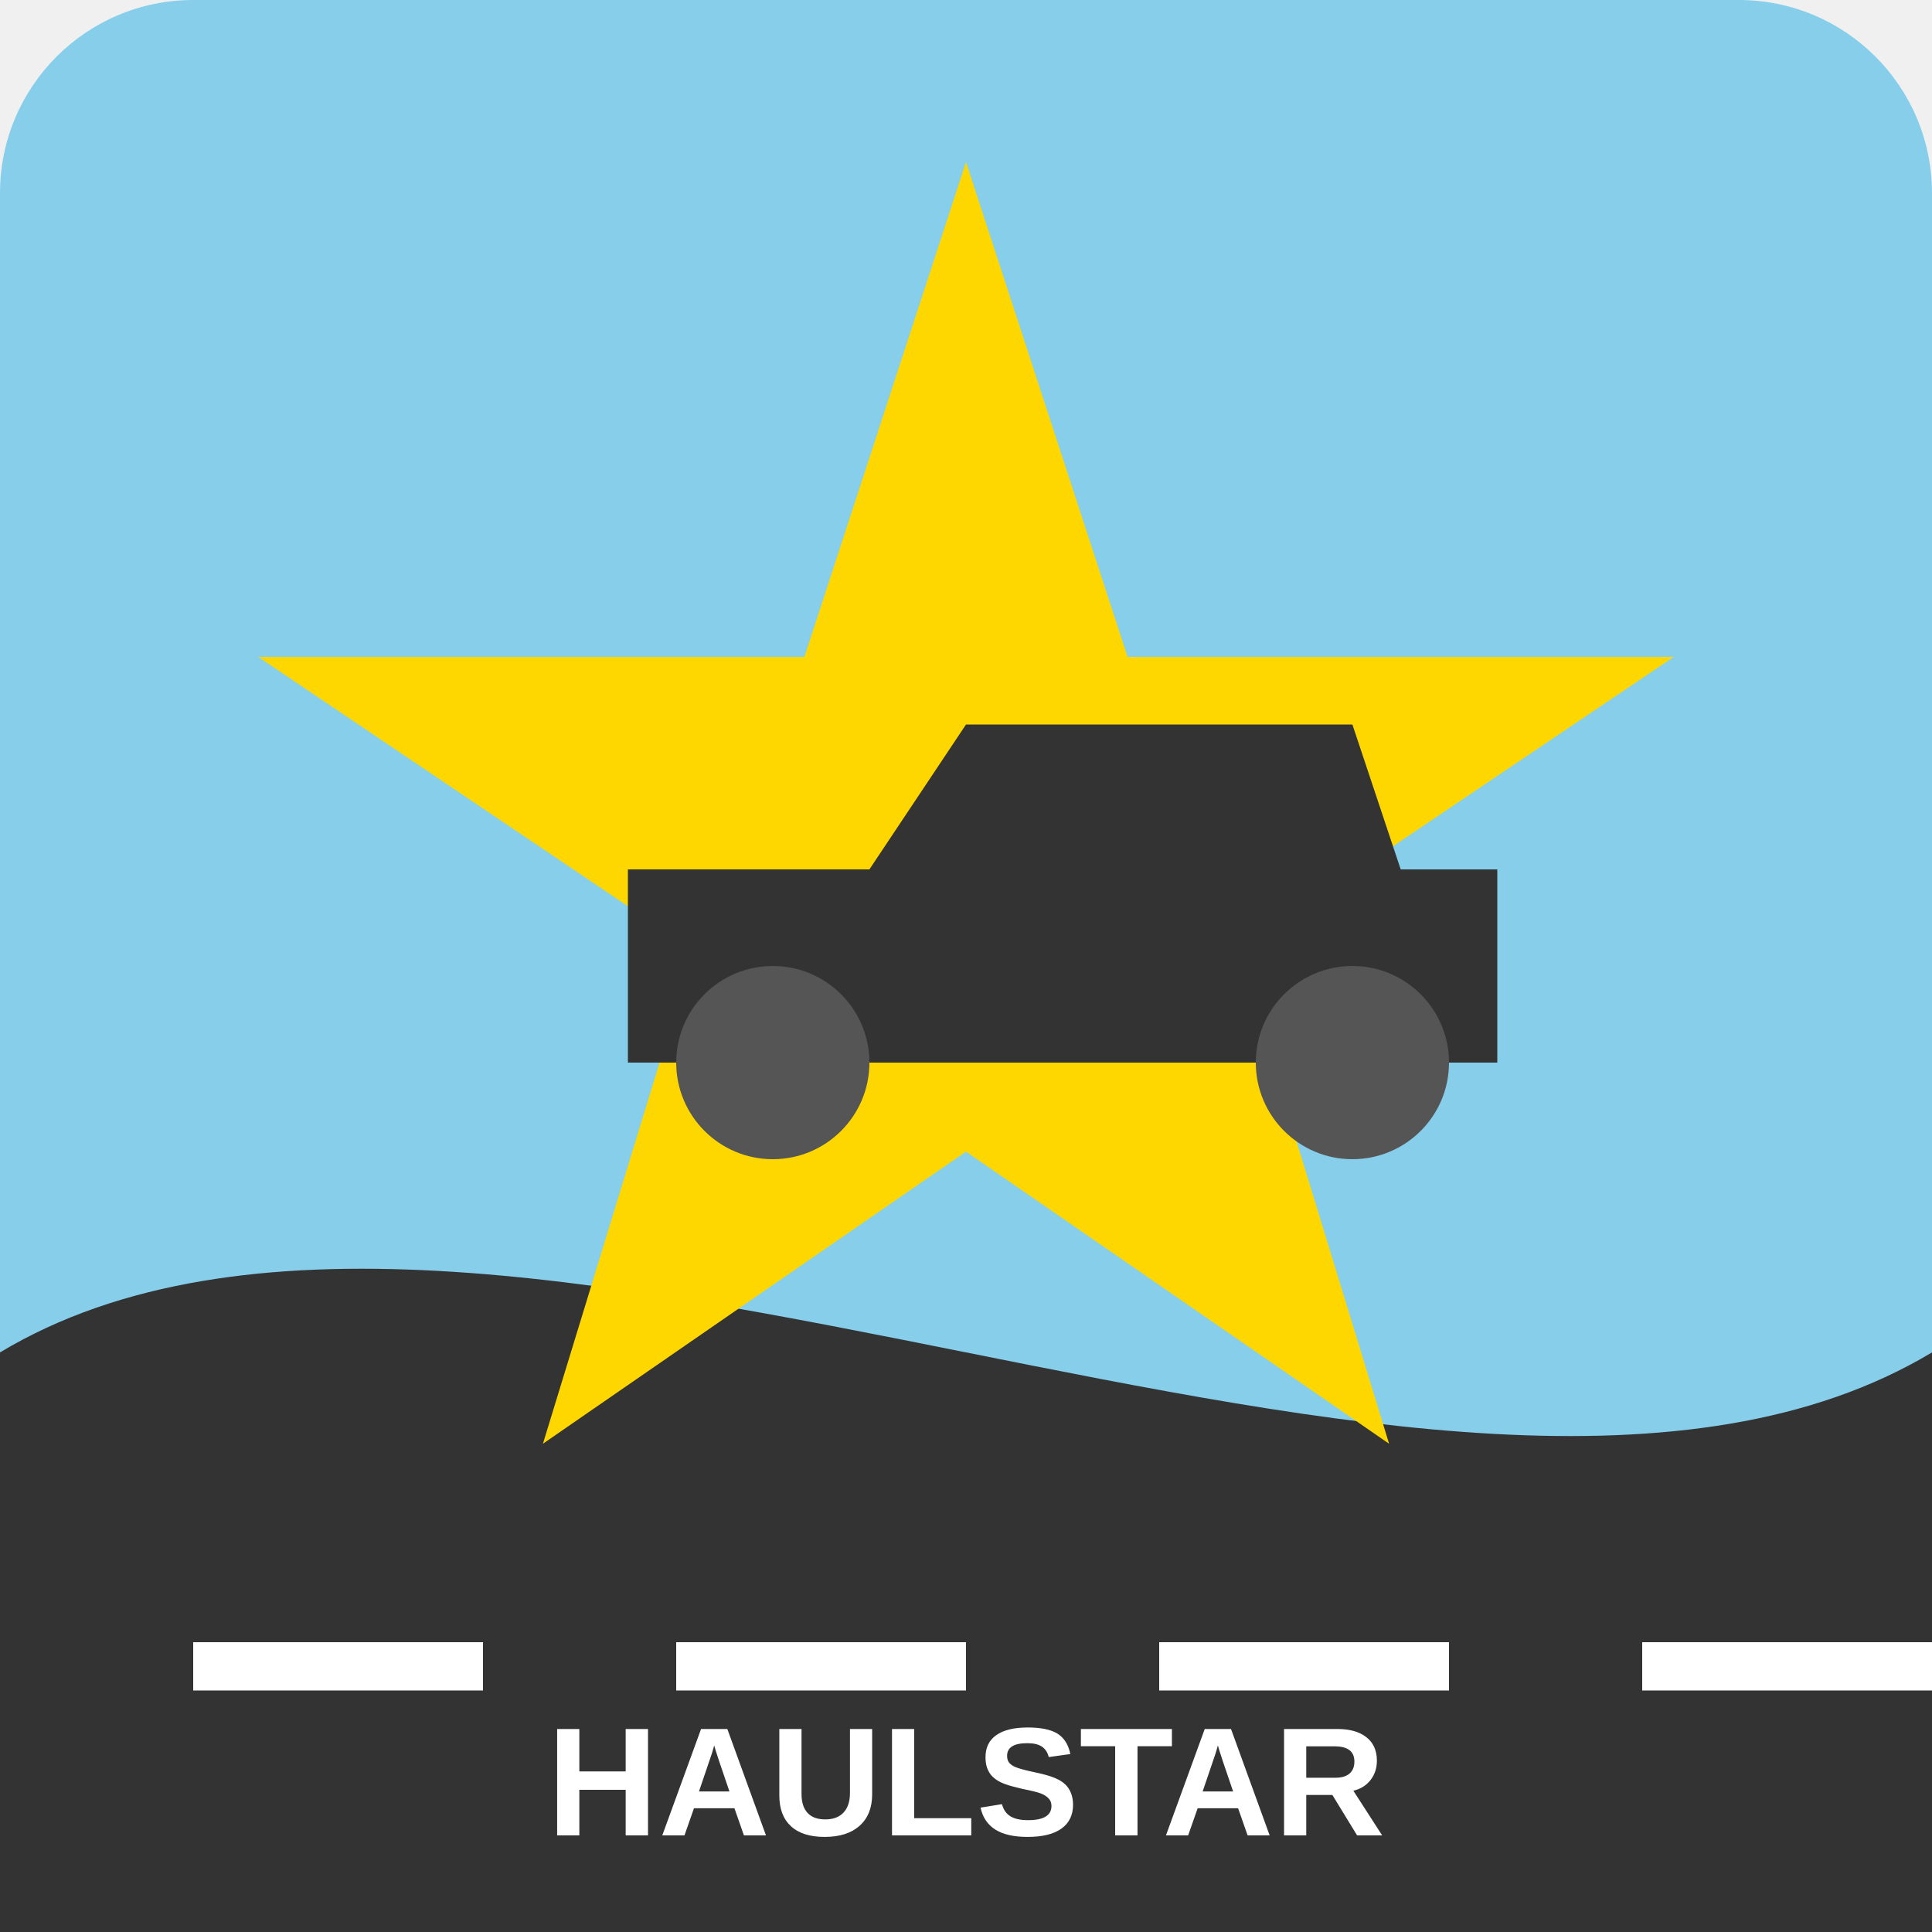
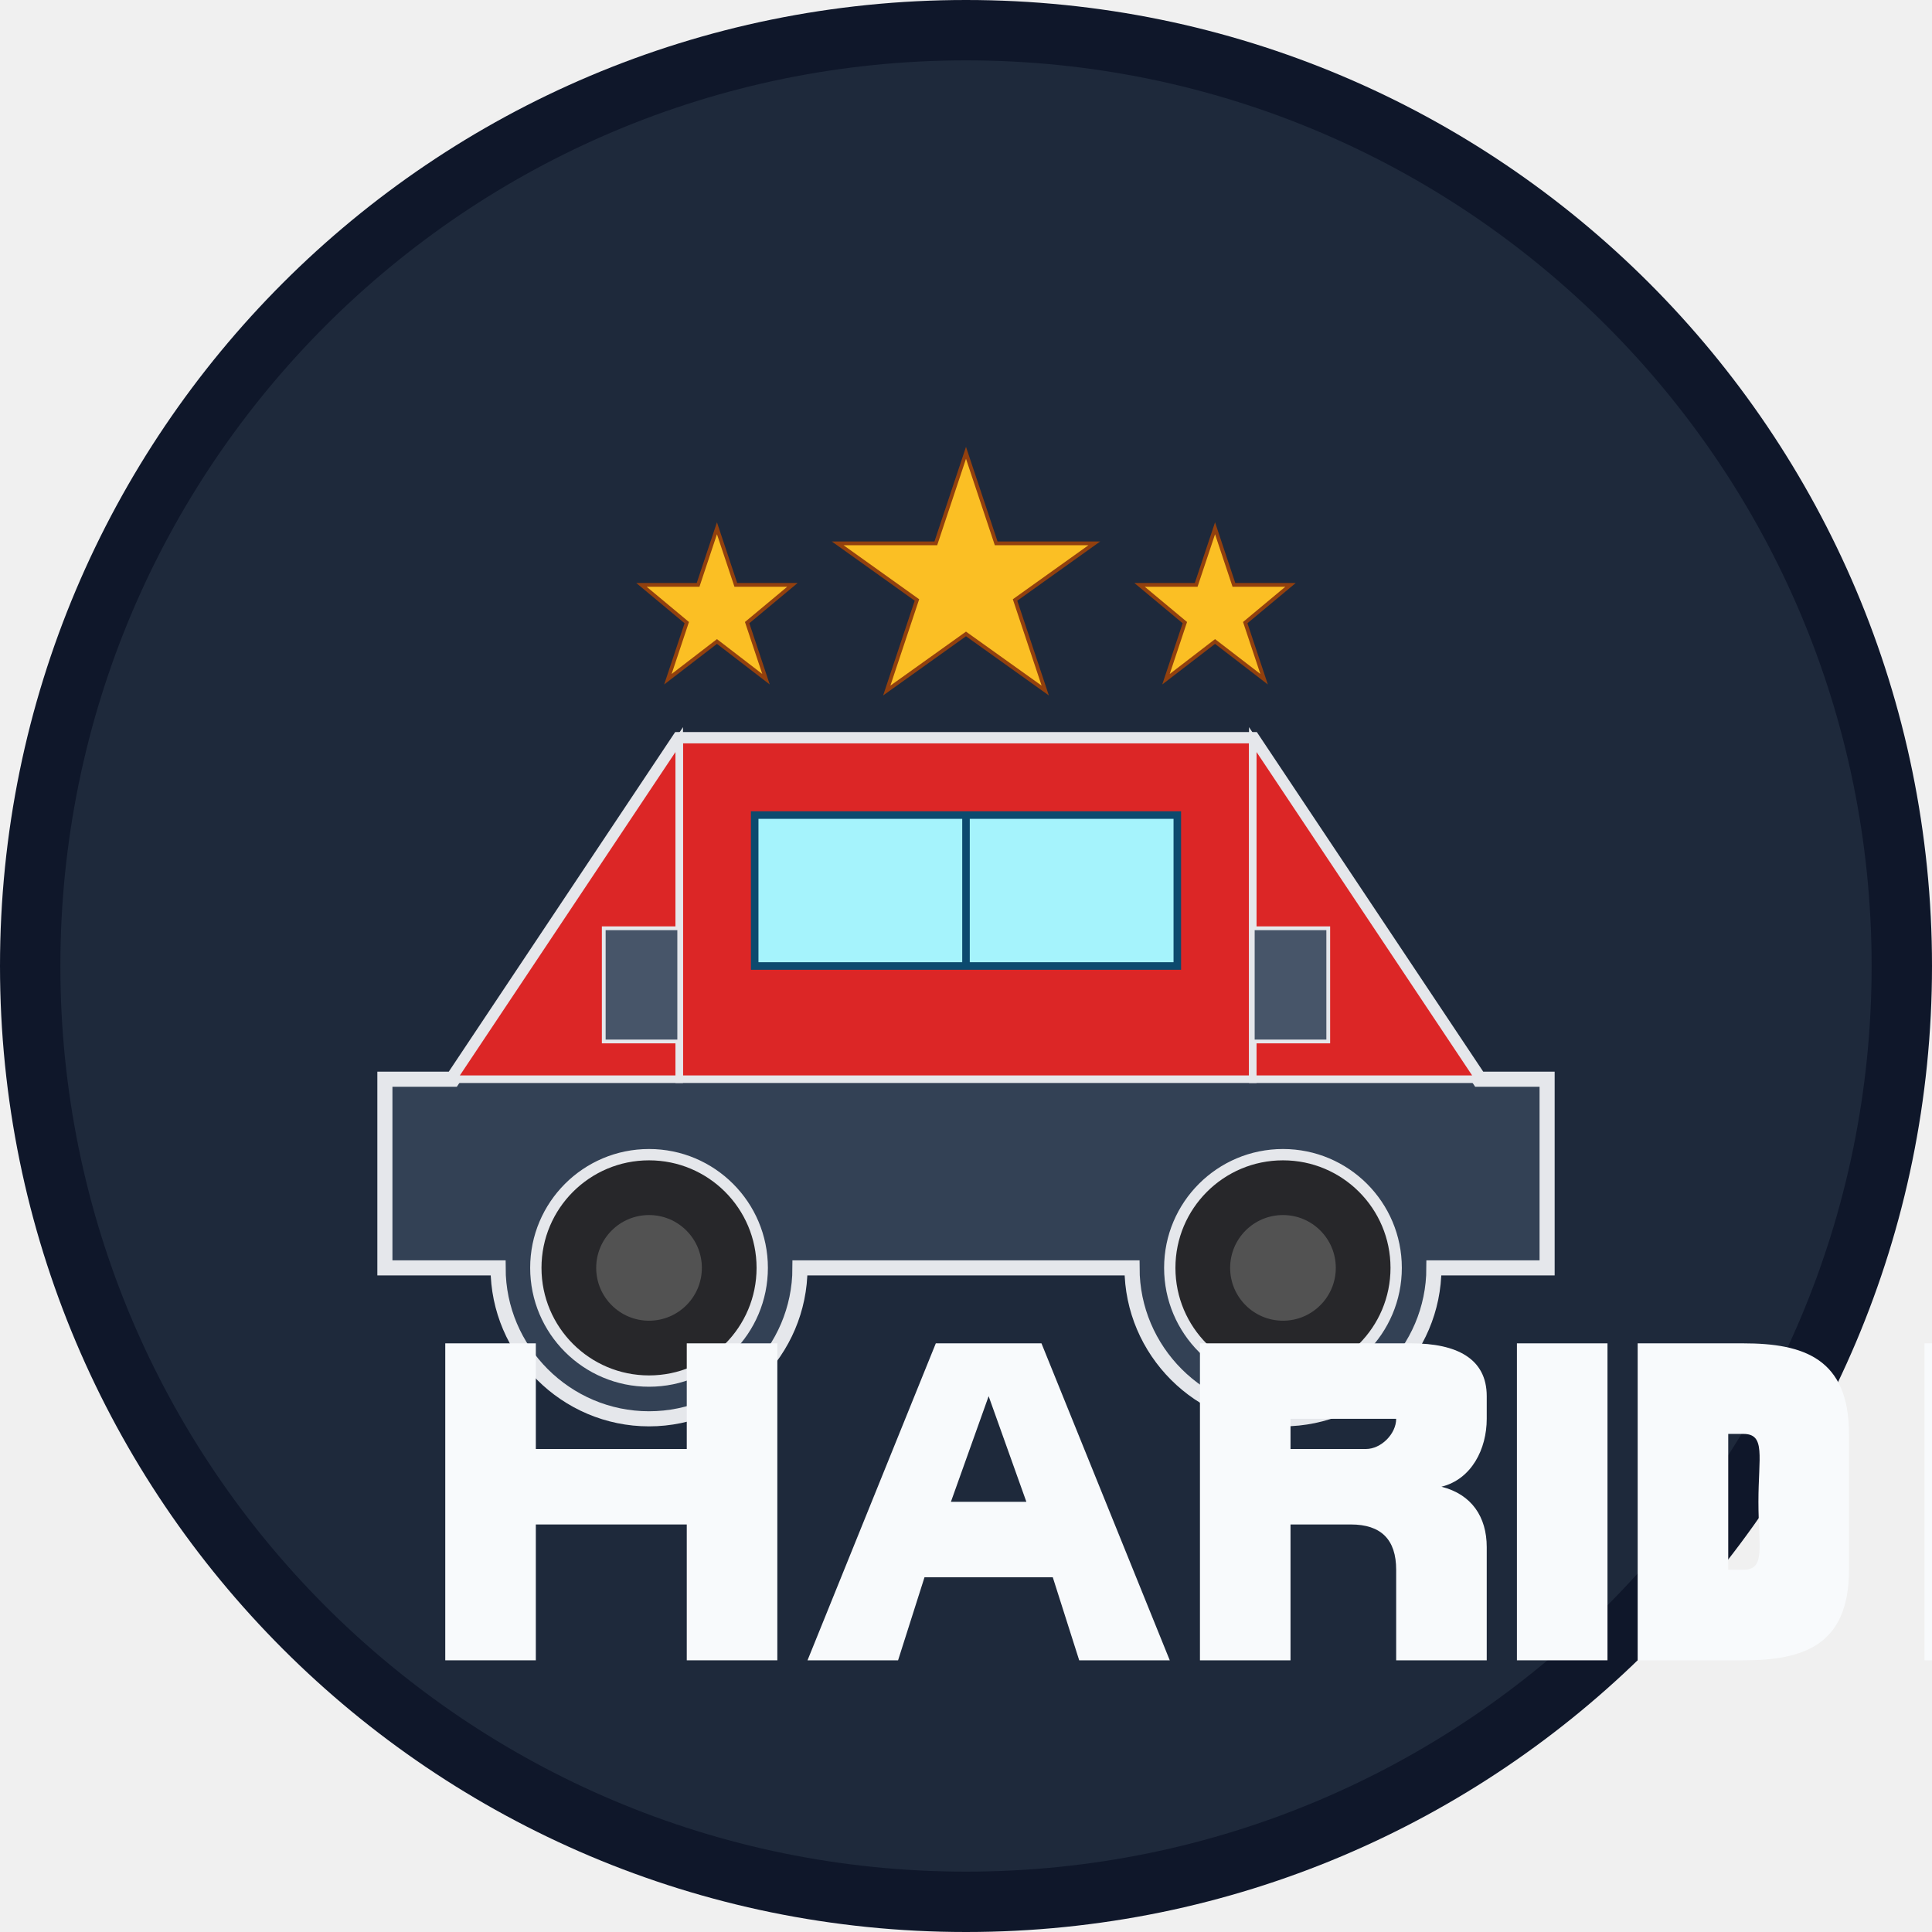
- <svg xmlns="http://www.w3.org/2000/svg" width="200" height="200" viewBox="0 0 200 200">
-   <rect x="0" y="0" width="200" height="200" rx="20" fill="#87CEEB" />
-   <path d="M0,140 C50,110 150,170 200,140 L200,200 L0,200 Z" fill="#333" />
-   <rect x="20" y="170" width="30" height="5" fill="#FFFFFF" />
-   <rect x="70" y="170" width="30" height="5" fill="#FFFFFF" />
-   <rect x="120" y="170" width="30" height="5" fill="#FFFFFF" />
-   <rect x="170" y="170" width="30" height="5" fill="#FFFFFF" />
-   <path d="M100,20 L116,69 L170,69 L127,98 L142,147 L100,118 L58,147 L73,98 L30,69 L84,69 Z" fill="#FFD700" stroke="#FFD700" stroke-width="2" />
-   <path d="M65,110 L65,90 L90,90 L100,75 L140,75 L145,90 L155,90 L155,110 Z" fill="#333" />
-   <circle cx="80" cy="110" r="10" fill="#555" />
-   <circle cx="140" cy="110" r="10" fill="#555" />
-   <text x="100" y="190" font-family="Montserrat, Arial, sans-serif" font-weight="bold" font-size="16" text-anchor="middle" fill="#FFFFFF">HAULSTAR</text>
+ <svg xmlns="http://www.w3.org/2000/svg" width="512" height="512" viewBox="0 0 512 512">
+   <circle cx="256" cy="256" r="256" fill="#0f172a" />
+   <circle cx="256" cy="256" r="240" fill="#1e293b" />
+   <path d="M120 286L180 196H332L392 286L410 286V336H380C380 358 362 376 340 376S300 358 300 336H212C212 358 194 376 172 376S132 358 132 336H102V286H120Z" fill="#334155" stroke="#e5e7eb" stroke-width="4" />
+   <path d="M180 196H332V286H180V196Z" fill="#dc2626" stroke="#e5e7eb" stroke-width="2" />
+   <path d="M180 196V286H120L180 196Z" fill="#dc2626" stroke="#e5e7eb" stroke-width="2" />
+   <path d="M332 196V286H392L332 196Z" fill="#dc2626" stroke="#e5e7eb" stroke-width="2" />
+   <path d="M200 216H312V256H200V216Z" fill="#a5f3fc" stroke="#0c4a6e" stroke-width="2" />
+   <line x1="256" y1="216" x2="256" y2="256" stroke="#0c4a6e" stroke-width="2" />
+   <rect x="160" y="246" width="20" height="30" fill="#475569" stroke="#e5e7eb" stroke-width="1" />
+   <rect x="332" y="246" width="20" height="30" fill="#475569" stroke="#e5e7eb" stroke-width="1" />
+   <circle cx="172" cy="336" r="30" fill="#27272a" stroke="#e5e7eb" stroke-width="3" />
+   <circle cx="172" cy="336" r="15" fill="#525252" stroke="#27272a" stroke-width="2" />
+   <circle cx="340" cy="336" r="30" fill="#27272a" stroke="#e5e7eb" stroke-width="3" />
+   <circle cx="340" cy="336" r="15" fill="#525252" stroke="#27272a" stroke-width="2" />
+   <path d="M256 120L264 144H290L269 159L277 183L256 168L235 183L243 159L222 144H248Z" fill="#fbbf24" stroke="#92400e" stroke-width="1" />
+   <path d="M190 140L195 155H210L198 165L203 180L190 170L177 180L182 165L170 155H185Z" fill="#fbbf24" stroke="#92400e" stroke-width="1" />
+   <path d="M322 140L327 155H342L330 165L335 180L322 170L309 180L314 165L302 155H317Z" fill="#fbbf24" stroke="#92400e" stroke-width="1" />
+   <path d="M118 440H142V404H182V440H206V356H182V384H142V356H118V440Z" fill="#f8fafc" />
+   <path d="M214 440H238L245 418H279L286 440H310L276 356H248L214 440ZM252 398L262 370L272 398H252Z" fill="#f8fafc" />
+   <path d="M318 440H342V404H358C366 404 370 408 370 416V440H394V410C394 402 390 396 382 394C390 392 394 384 394 376V370C394 360 386 356 374 356H318V440ZM342 384V376H370C370 380 366 384 362 384H342Z" fill="#f8fafc" />
+   <path d="M402 440H426V356H402V440Z" fill="#f8fafc" />
+   <path d="M462 440C478 440 490 436 490 416V380C490 360 478 356 462 356H434V440H462ZM458 416H458V380H462C468 380 466 386 466 398S468 416 462 416H458Z" fill="#f8fafc" />
+   <path d="M510 440H534V412L566 440H590V356H566V384L534 356H510V440Z" fill="#f8fafc" />
+   <path d="M598 440H622L629 418H663L670 440H694L660 356H632L598 440ZM636 398L646 370L656 398H636Z" fill="#f8fafc" />
+   <path d="M702 440H752C764 440 774 436 774 424V410C774 400 768 394 760 392C768 390 774 384 774 374V372C774 360 764 356 752 356H702V440ZM726 388V376H748C752 376 750 380 750 382C750 386 752 388 748 388H726ZM726 420V406H748C752 406 750 410 750 414C750 418 752 420 748 420H726Z" fill="#f8fafc" />
</svg>
